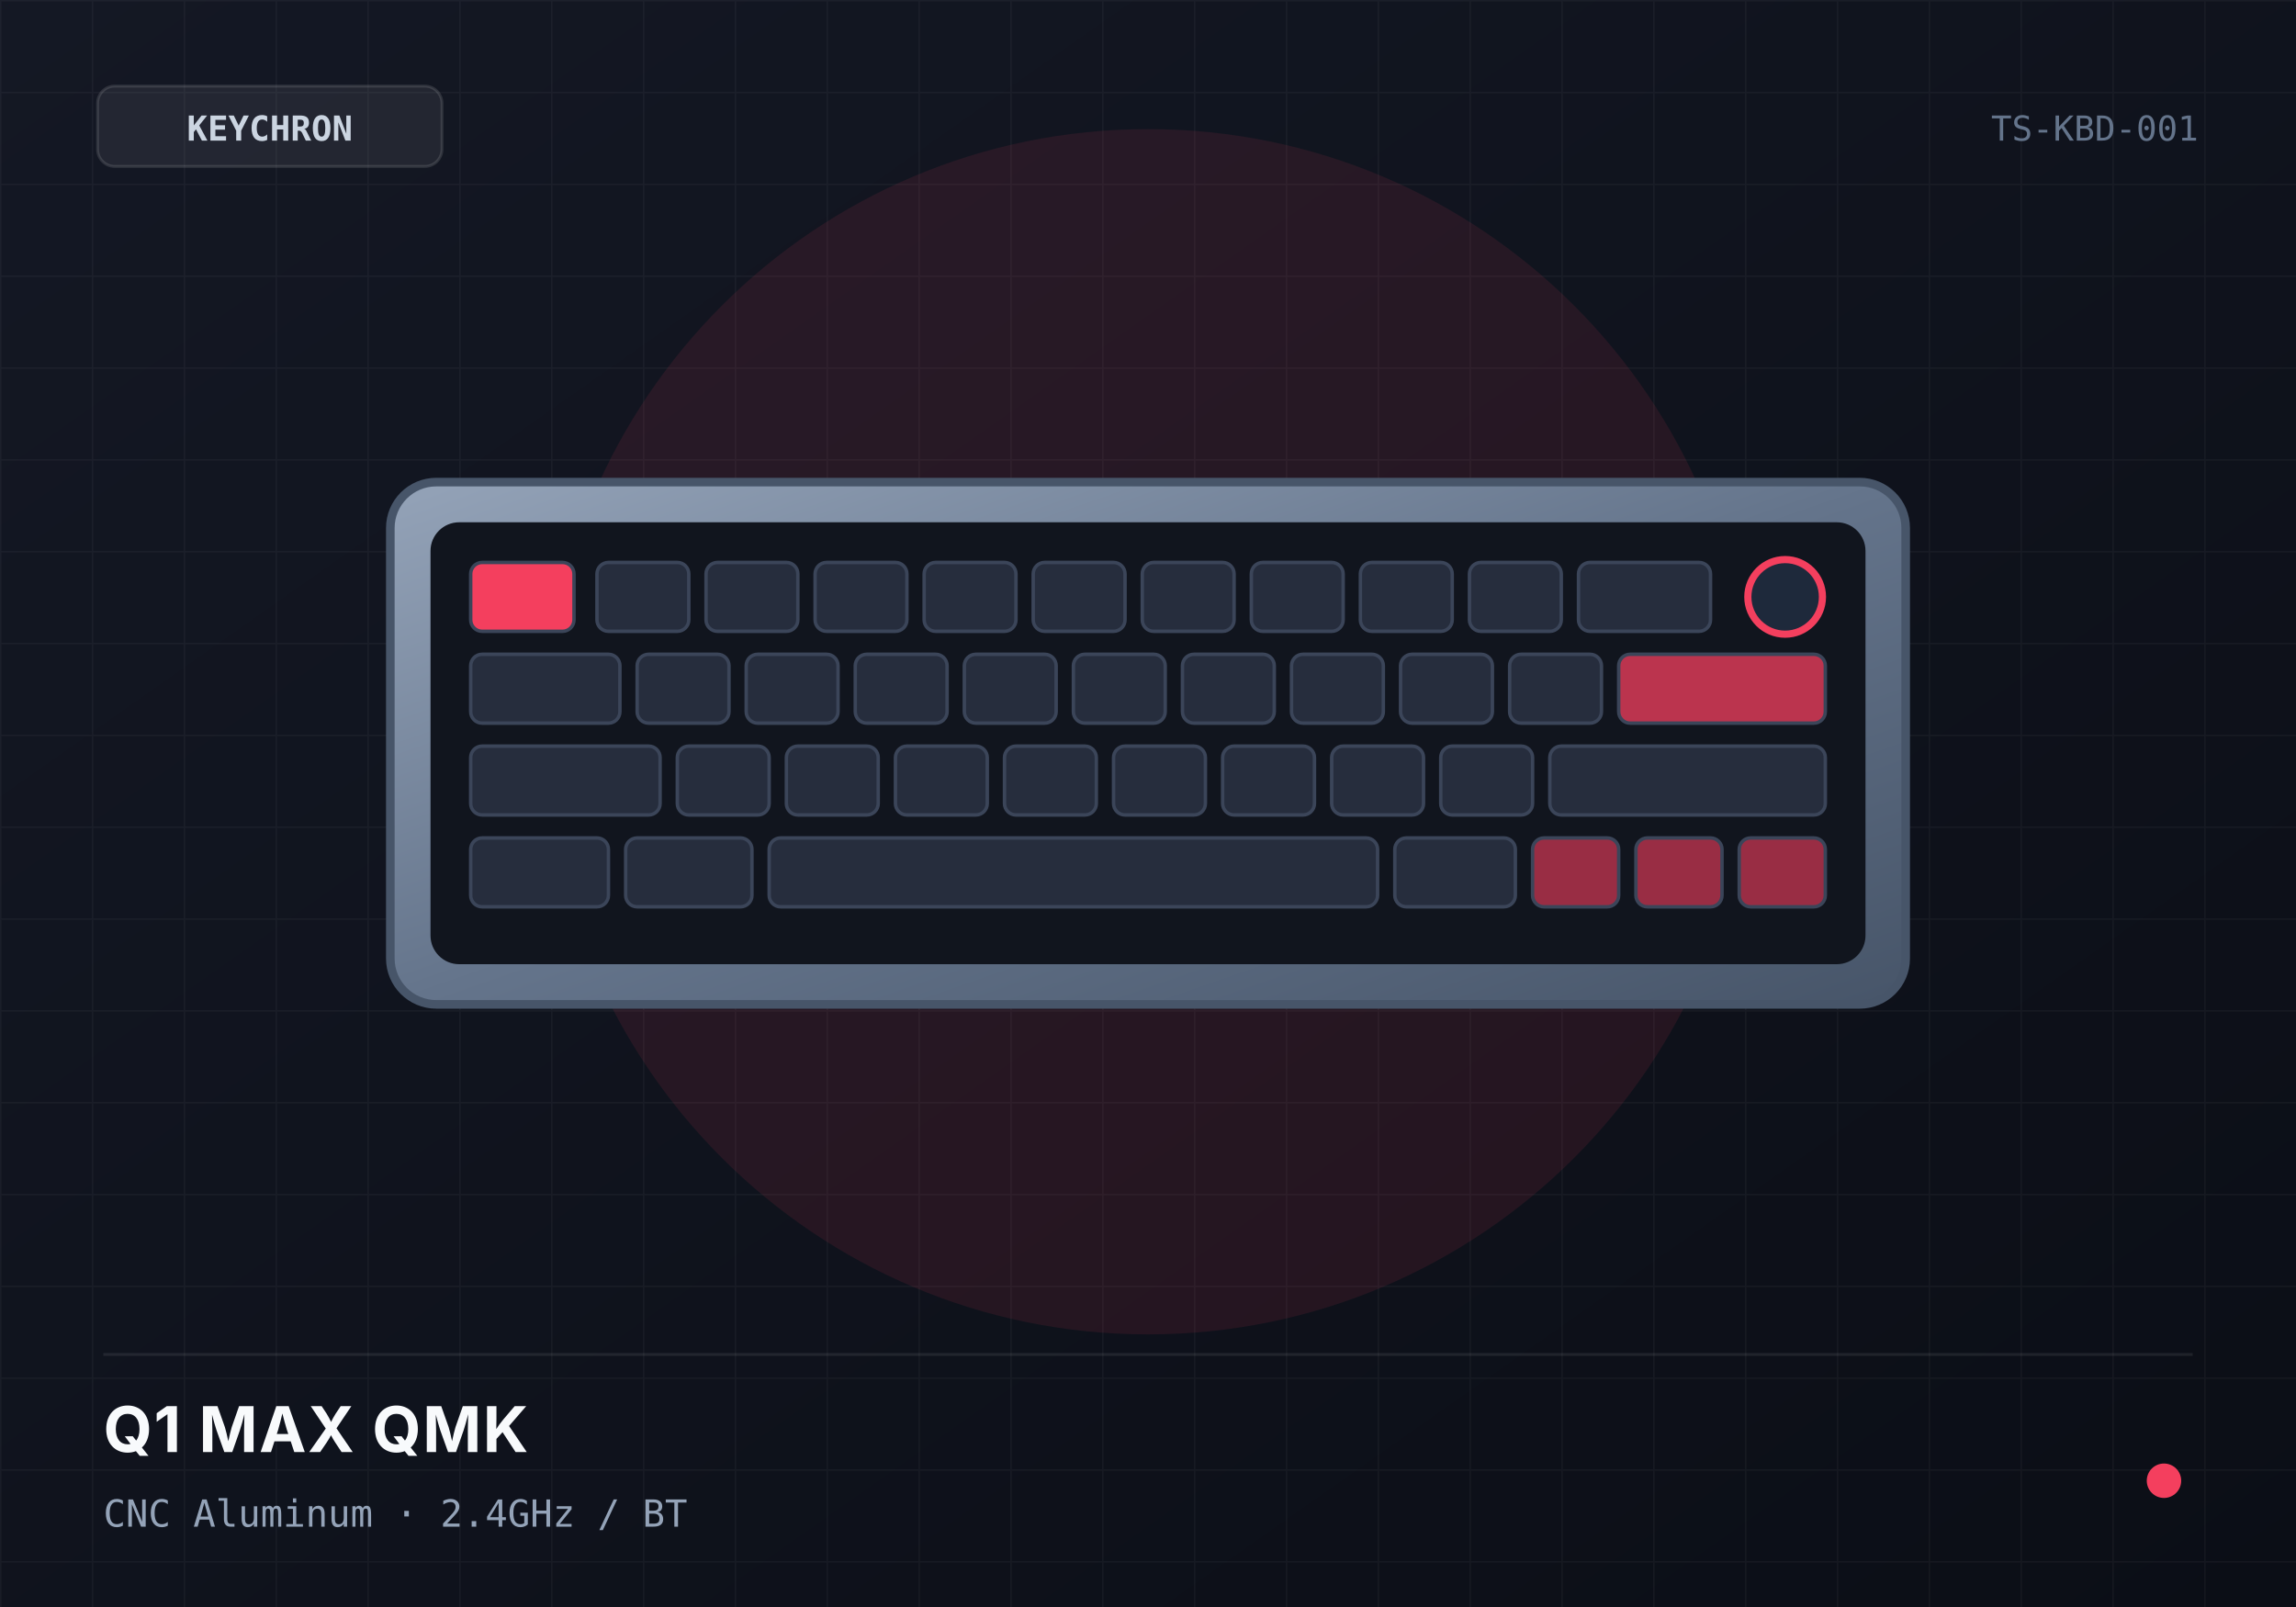
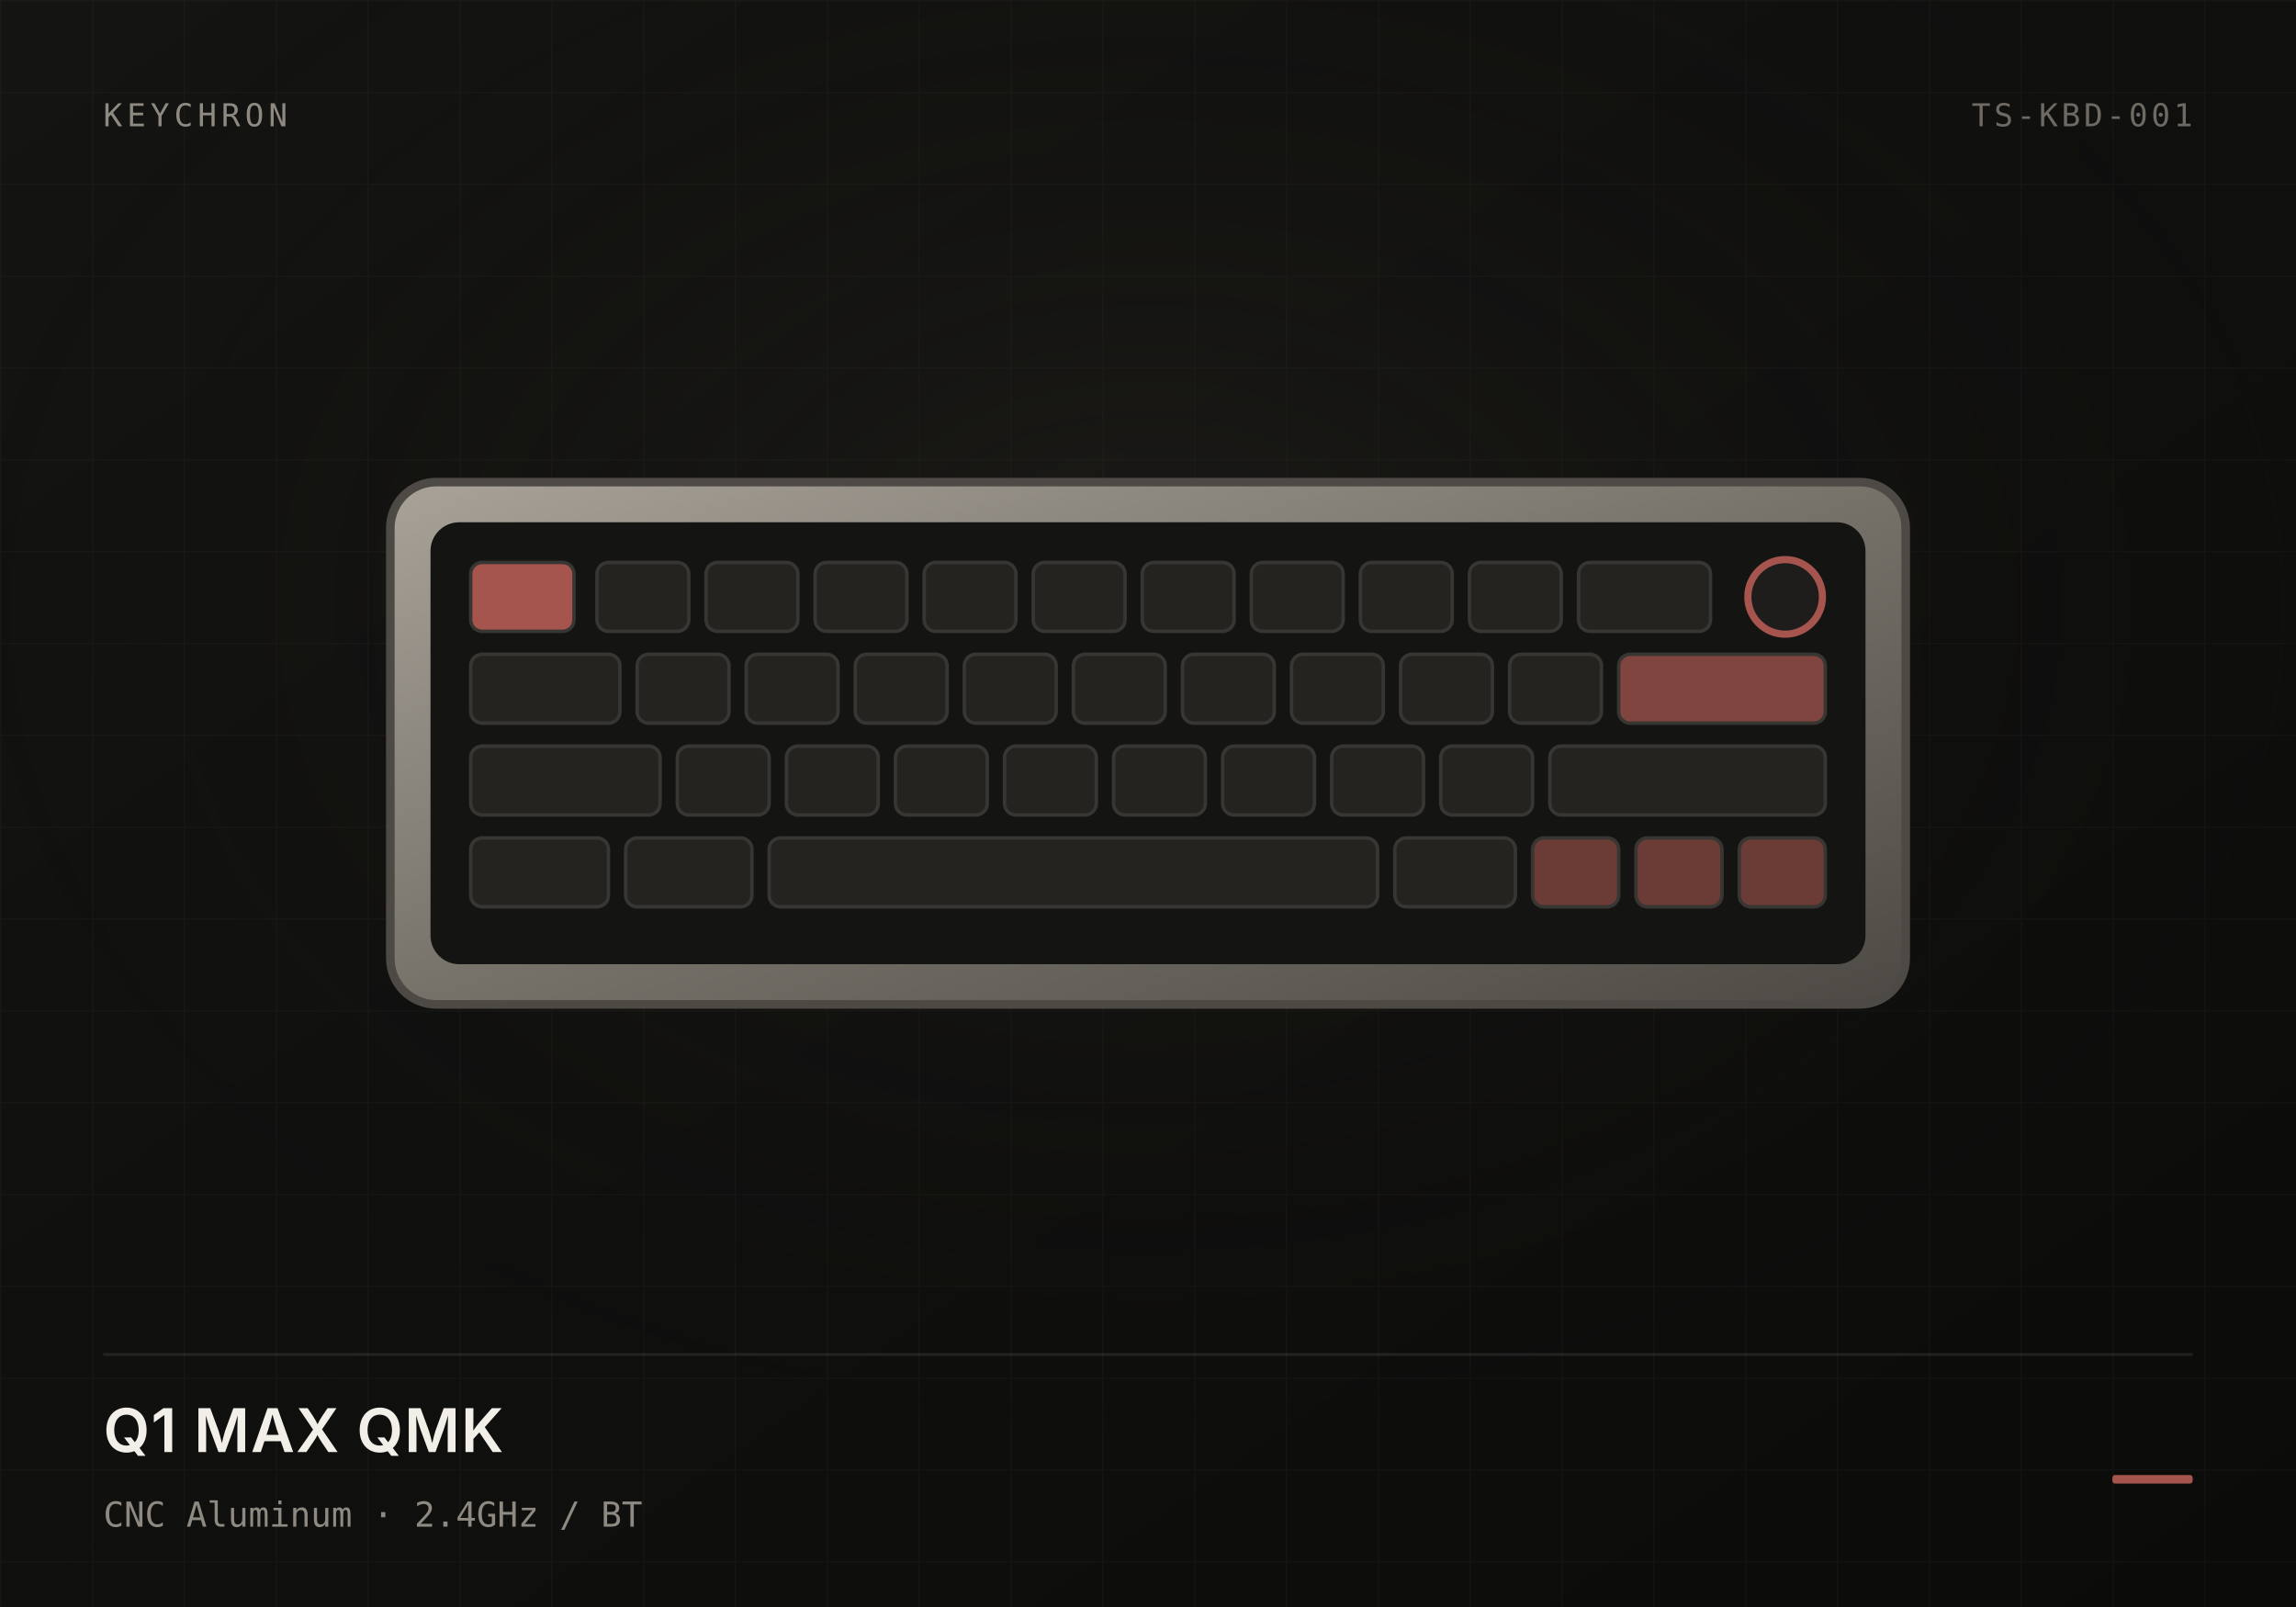
<svg xmlns="http://www.w3.org/2000/svg" viewBox="0 0 800 560" width="800" height="560" role="img" aria-label="KEYCHRON Q1 MAX QMK">
  <defs>
    <linearGradient id="bgGrad" x1="0%" y1="0%" x2="100%" y2="100%">
-       <stop offset="0%" stop-color="#141824" />
-       <stop offset="100%" stop-color="#0B0E16" />
+       <stop offset="0%" stop-color="#141412" />
+       <stop offset="100%" stop-color="#0B0B0A" />
    </linearGradient>
    <linearGradient id="screenGrad" x1="0%" y1="0%" x2="100%" y2="100%">
-       <stop offset="0%" stop-color="#172033" />
-       <stop offset="100%" stop-color="#0D1320" />
+       <stop offset="0%" stop-color="#1A1916" />
+       <stop offset="100%" stop-color="#10100E" />
    </linearGradient>
    <linearGradient id="metalGrad" x1="0%" y1="0%" x2="100%" y2="100%">
-       <stop offset="0%" stop-color="#94A3B8" />
-       <stop offset="50%" stop-color="#64748B" />
-       <stop offset="100%" stop-color="#475569" />
+       <stop offset="0%" stop-color="#A8A298" />
+       <stop offset="50%" stop-color="#76726A" />
+       <stop offset="100%" stop-color="#4D4A45" />
    </linearGradient>
+     <radialGradient id="museumLight" cx="50%" cy="38%" r="54%">
+       <stop offset="0%" stop-color="#2D2A24" stop-opacity="0.42" />
+       <stop offset="65%" stop-color="#171614" stop-opacity="0.14" />
+       <stop offset="100%" stop-color="#0B0B0A" stop-opacity="0" />
+     </radialGradient>
    <pattern id="grid" width="32" height="32" patternUnits="userSpaceOnUse">
-       <path d="M 32 0 L 0 0 0 32" fill="none" stroke="#FFFFFF" stroke-opacity="0.04" stroke-width="1" />
+       <path d="M 32 0 L 0 0 0 32" fill="none" stroke="#F2EFE9" stroke-opacity="0.025" stroke-width="1" />
    </pattern>
  </defs>
  <rect width="800" height="560" fill="url(#bgGrad)" />
  <rect width="800" height="560" fill="url(#grid)" />
-   <circle cx="400" cy="255" r="210" fill="#F43F5E" fill-opacity="0.10" />
-   <rect x="34" y="30" width="120" height="28" rx="6" fill="#FFFFFF" fill-opacity="0.07" stroke="#FFFFFF" stroke-opacity="0.12" />
-   <text x="94" y="49" text-anchor="middle" fill="#CBD5E1" font-family="ui-monospace, SFMono-Regular, monospace" font-size="12" font-weight="700">KEYCHRON</text>
-   <text x="766" y="49" text-anchor="end" fill="#64748B" font-family="ui-monospace, SFMono-Regular, monospace" font-size="12">TS-KBD-001</text>
+   <rect width="800" height="560" fill="url(#museumLight)" />
+   <text x="36" y="44" fill="#8E8A82" font-family="JetBrains Mono, ui-monospace, SFMono-Regular, monospace" font-size="11" font-weight="500" letter-spacing="1.6">KEYCHRON</text>
+   <text x="764" y="44" text-anchor="end" fill="#6E6A63" font-family="JetBrains Mono, ui-monospace, SFMono-Regular, monospace" font-size="11" letter-spacing="1.2">TS-KBD-001</text>
  <g transform="translate(120,152)">
-     <rect x="16" y="16" width="528" height="182" rx="16" fill="url(#metalGrad)" stroke="#475569" stroke-width="3" />
-     <rect x="30" y="30" width="500" height="154" rx="10" fill="#11151E" />
-     <g fill="#262D3D" stroke="#3B4559" stroke-width="1.2">
-       <rect x="44" y="44" width="36" height="24" rx="4" fill="#F43F5E" />
+     <rect x="16" y="16" width="528" height="182" rx="16" fill="url(#metalGrad)" stroke="#4D4A45" stroke-width="3" />
+     <rect x="30" y="30" width="500" height="154" rx="10" fill="#141412" />
+     <g fill="#242320" stroke="#383632" stroke-width="1.2">
+       <rect x="44" y="44" width="36" height="24" rx="4" fill="#A6554E" />
      <rect x="88" y="44" width="32" height="24" rx="4" />
      <rect x="126" y="44" width="32" height="24" rx="4" />
      <rect x="164" y="44" width="32" height="24" rx="4" />
      <rect x="202" y="44" width="32" height="24" rx="4" />
      <rect x="240" y="44" width="32" height="24" rx="4" />
      <rect x="278" y="44" width="32" height="24" rx="4" />
      <rect x="316" y="44" width="32" height="24" rx="4" />
      <rect x="354" y="44" width="32" height="24" rx="4" />
      <rect x="392" y="44" width="32" height="24" rx="4" />
      <rect x="430" y="44" width="46" height="24" rx="4" />
-       <circle cx="502" cy="56" r="13" fill="#1E293B" stroke="#F43F5E" stroke-width="2.5" />
+       <circle cx="502" cy="56" r="13" fill="#1E1D1B" stroke="#A6554E" stroke-width="2.5" />
      <rect x="44" y="76" width="52" height="24" rx="4" />
      <rect x="102" y="76" width="32" height="24" rx="4" />
      <rect x="140" y="76" width="32" height="24" rx="4" />
      <rect x="178" y="76" width="32" height="24" rx="4" />
      <rect x="216" y="76" width="32" height="24" rx="4" />
      <rect x="254" y="76" width="32" height="24" rx="4" />
      <rect x="292" y="76" width="32" height="24" rx="4" />
      <rect x="330" y="76" width="32" height="24" rx="4" />
      <rect x="368" y="76" width="32" height="24" rx="4" />
      <rect x="406" y="76" width="32" height="24" rx="4" />
-       <rect x="444" y="76" width="72" height="24" rx="4" fill="#F43F5E" fill-opacity="0.75" />
+       <rect x="444" y="76" width="72" height="24" rx="4" fill="#A6554E" fill-opacity="0.75" />
      <rect x="44" y="108" width="66" height="24" rx="4" />
      <rect x="116" y="108" width="32" height="24" rx="4" />
      <rect x="154" y="108" width="32" height="24" rx="4" />
      <rect x="192" y="108" width="32" height="24" rx="4" />
      <rect x="230" y="108" width="32" height="24" rx="4" />
      <rect x="268" y="108" width="32" height="24" rx="4" />
      <rect x="306" y="108" width="32" height="24" rx="4" />
      <rect x="344" y="108" width="32" height="24" rx="4" />
      <rect x="382" y="108" width="32" height="24" rx="4" />
      <rect x="420" y="108" width="96" height="24" rx="4" />
      <rect x="44" y="140" width="48" height="24" rx="4" />
      <rect x="98" y="140" width="44" height="24" rx="4" />
      <rect x="148" y="140" width="212" height="24" rx="4" />
      <rect x="366" y="140" width="42" height="24" rx="4" />
-       <rect x="414" y="140" width="30" height="24" rx="4" fill="#F43F5E" fill-opacity="0.6" />
-       <rect x="450" y="140" width="30" height="24" rx="4" fill="#F43F5E" fill-opacity="0.6" />
-       <rect x="486" y="140" width="30" height="24" rx="4" fill="#F43F5E" fill-opacity="0.6" />
+       <rect x="414" y="140" width="30" height="24" rx="4" fill="#A6554E" fill-opacity="0.6" />
+       <rect x="450" y="140" width="30" height="24" rx="4" fill="#A6554E" fill-opacity="0.6" />
+       <rect x="486" y="140" width="30" height="24" rx="4" fill="#A6554E" fill-opacity="0.6" />
    </g>
  </g>
-   <line x1="36" y1="472" x2="764" y2="472" stroke="#FFFFFF" stroke-opacity="0.08" />
-   <text x="36" y="506" fill="#F8FAFC" font-family="-apple-system, BlinkMacSystemFont, Segoe UI, sans-serif" font-size="22" font-weight="700" letter-spacing="0.5">Q1 MAX QMK</text>
-   <text x="36" y="532" fill="#94A3B8" font-family="ui-monospace, SFMono-Regular, monospace" font-size="13">CNC Aluminum · 2.4GHz / BT</text>
-   <circle cx="754" cy="516" r="6" fill="#F43F5E" />
+   <line x1="36" y1="472" x2="764" y2="472" stroke="#F2EFE9" stroke-opacity="0.09" />
+   <text x="36" y="506" fill="#F2EFE9" font-family="Inter Tight, -apple-system, BlinkMacSystemFont, Segoe UI, sans-serif" font-size="21" font-weight="600" letter-spacing="0.4">Q1 MAX QMK</text>
+   <text x="36" y="532" fill="#8E8A82" font-family="JetBrains Mono, ui-monospace, SFMono-Regular, monospace" font-size="12">CNC Aluminum · 2.4GHz / BT</text>
+   <rect x="736" y="514" width="28" height="3" rx="1" fill="#A6554E" />
</svg>
